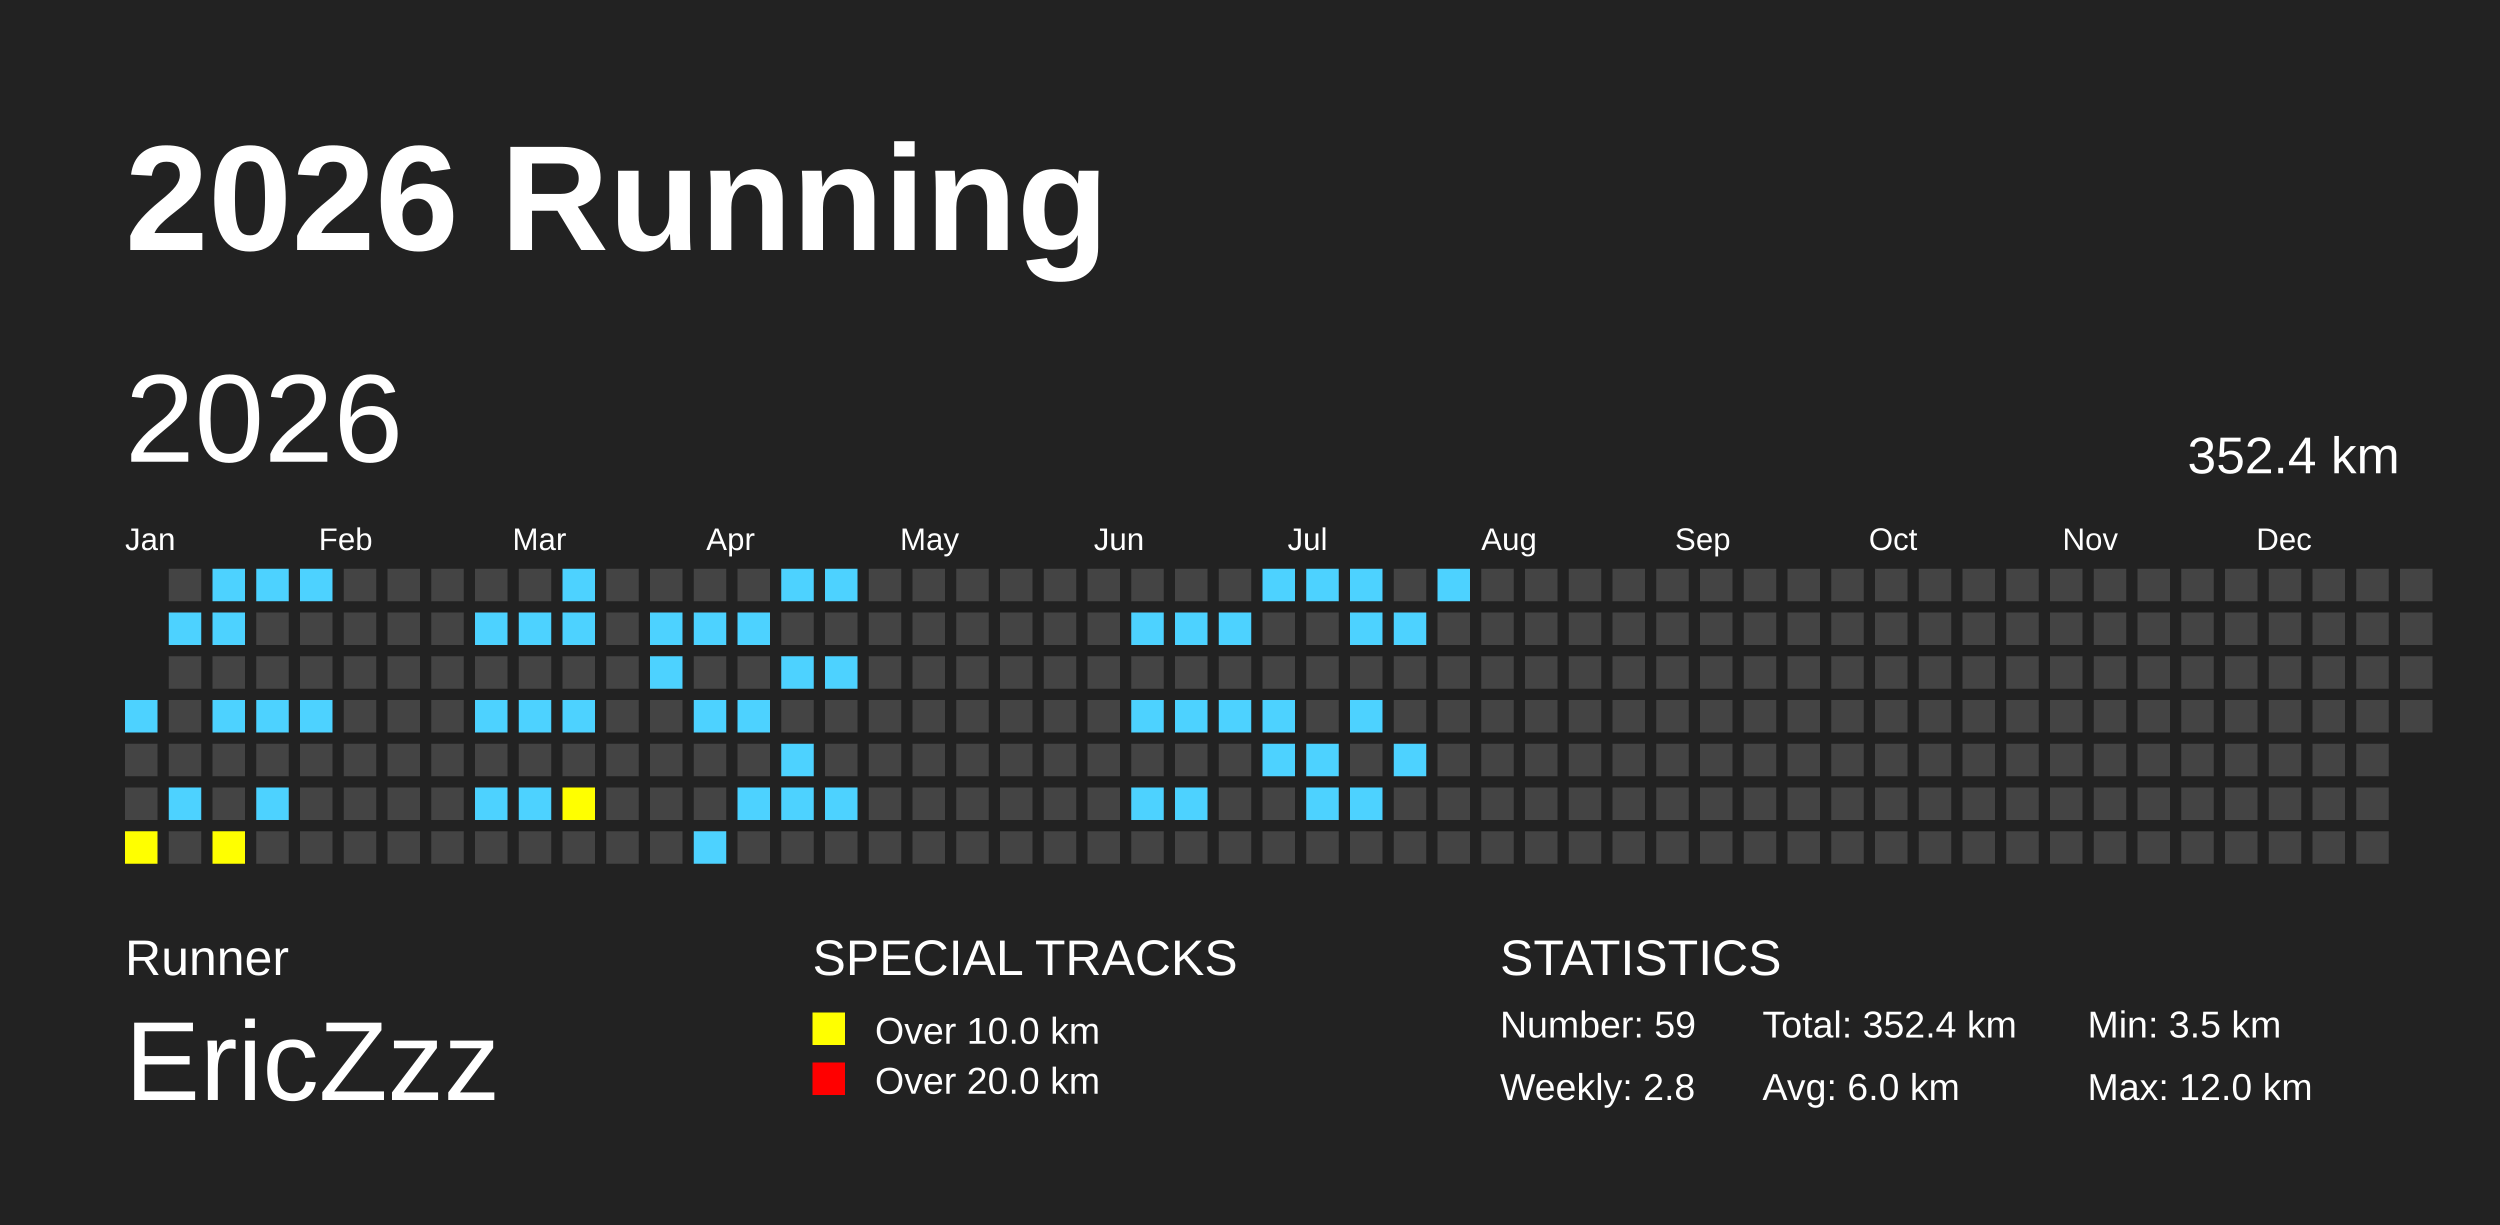
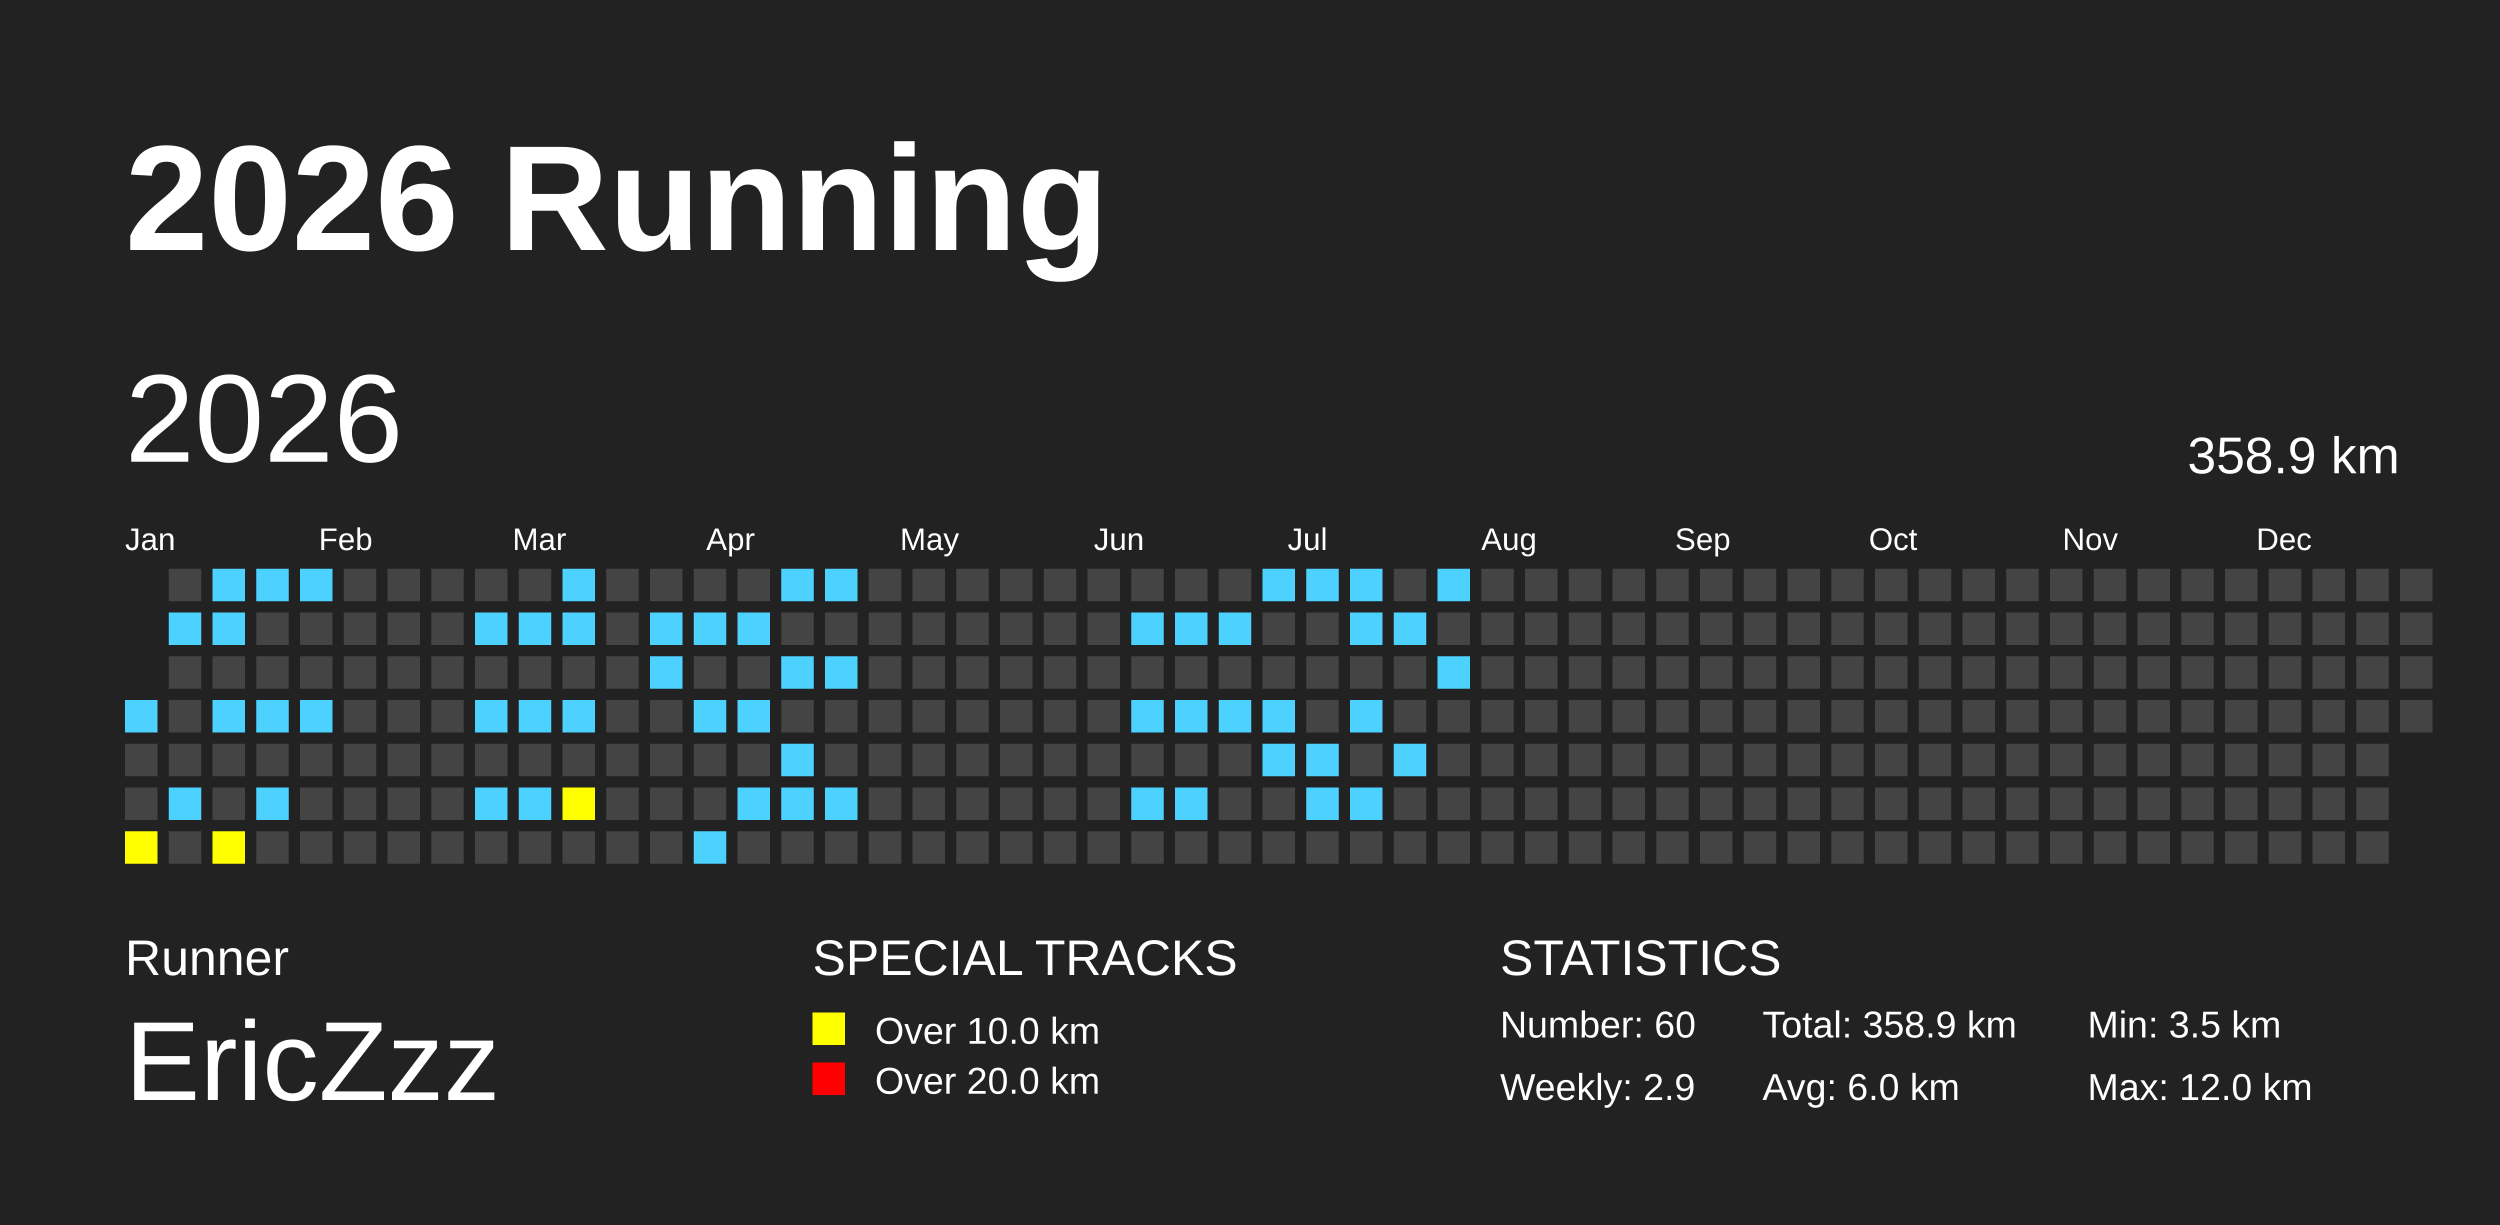
<svg xmlns="http://www.w3.org/2000/svg" baseProfile="full" height="98mm" version="1.1" viewBox="0,0,200,98" width="200mm">
  <defs />
  <rect fill="#222222" height="98" width="200" x="0" y="0" />
  <text fill="#FFFFFF" style="font-size:12px; font-family:Arial; font-weight:bold;" x="10" y="20">2026 Running</text>
  <text fill="#FFFFFF" style="font-size:4px; font-family:Arial" x="10" y="78">Runner</text>
  <text fill="#FFFFFF" style="font-size:9px; font-family:Arial" x="10" y="88">EricZzz</text>
  <text fill="#FFFFFF" style="font-size:4px; font-family:Arial" x="65" y="78">SPECIAL TRACKS</text>
  <rect fill="yellow" height="2.6" width="2.6" x="65" y="81" />
  <text fill="#FFFFFF" style="font-size:3px; font-family:Arial" x="70" y="83.5">Over 10.0 km</text>
  <rect fill="red" height="2.6" width="2.6" x="65" y="85" />
  <text fill="#FFFFFF" style="font-size:3px; font-family:Arial" x="70" y="87.5">Over 20.0 km</text>
  <text fill="#FFFFFF" style="font-size:4px; font-family:Arial" x="120" y="78">STATISTICS</text>
-   <text fill="#FFFFFF" style="font-size:3px; font-family:Arial" x="120" y="83">Number: 59</text>
-   <text fill="#FFFFFF" style="font-size:3px; font-family:Arial" x="120" y="88">Weekly: 2.8</text>
-   <text fill="#FFFFFF" style="font-size:3px; font-family:Arial" x="141" y="83">Total: 352.4 km</text>
+   <text fill="#FFFFFF" style="font-size:3px; font-family:Arial" x="120" y="83">Number: 60</text>
+   <text fill="#FFFFFF" style="font-size:3px; font-family:Arial" x="120" y="88">Weekly: 2.9</text>
+   <text fill="#FFFFFF" style="font-size:3px; font-family:Arial" x="141" y="83">Total: 358.9 km</text>
  <text fill="#FFFFFF" style="font-size:3px; font-family:Arial" x="141" y="88">Avg: 6.0 km</text>
  <text fill="#FFFFFF" style="font-size:3px; font-family:Arial" x="167" y="83">Min: 3.5 km</text>
  <text fill="#FFFFFF" style="font-size:3px; font-family:Arial" x="167" y="88">Max: 12.0 km</text>
  <text dominant-baseline="hanging" fill="#FFFFFF" style="font-size:10.0px; font-family:Arial;" x="10" y="30">2026</text>
-   <text dominant-baseline="hanging" fill="#FFFFFF" style="font-size:4.125px; font-family:Arial;" x="175" y="35">352.4 km</text>
+   <text dominant-baseline="hanging" fill="#FFFFFF" style="font-size:4.125px; font-family:Arial;" x="175" y="35">358.9 km</text>
  <text fill="#FFFFFF" style="font-size:2.5px; font-family:Arial" x="10.0" y="44">Jan</text>
  <text fill="#FFFFFF" style="font-size:2.5px; font-family:Arial" x="25.5" y="44">Feb</text>
  <text fill="#FFFFFF" style="font-size:2.5px; font-family:Arial" x="41.0" y="44">Mar</text>
  <text fill="#FFFFFF" style="font-size:2.5px; font-family:Arial" x="56.5" y="44">Apr</text>
  <text fill="#FFFFFF" style="font-size:2.5px; font-family:Arial" x="72.0" y="44">May</text>
  <text fill="#FFFFFF" style="font-size:2.5px; font-family:Arial" x="87.5" y="44">Jun</text>
  <text fill="#FFFFFF" style="font-size:2.5px; font-family:Arial" x="103.0" y="44">Jul</text>
  <text fill="#FFFFFF" style="font-size:2.5px; font-family:Arial" x="118.5" y="44">Aug</text>
  <text fill="#FFFFFF" style="font-size:2.5px; font-family:Arial" x="134.0" y="44">Sep</text>
  <text fill="#FFFFFF" style="font-size:2.5px; font-family:Arial" x="149.5" y="44">Oct</text>
  <text fill="#FFFFFF" style="font-size:2.5px; font-family:Arial" x="165.0" y="44">Nov</text>
  <text fill="#FFFFFF" style="font-size:2.5px; font-family:Arial" x="180.5" y="44">Dec</text>
  <rect fill="#4DD2FF" height="2.6" width="2.6" x="10.0" y="56.0" />
  <rect fill="#444444" height="2.6" width="2.6" x="10.0" y="59.5" />
  <rect fill="#444444" height="2.6" width="2.6" x="10.0" y="63.0" />
  <rect fill="yellow" height="2.6" width="2.6" x="10.0" y="66.5" />
  <rect fill="#444444" height="2.6" width="2.6" x="13.5" y="45.5" />
  <rect fill="#4DD2FF" height="2.6" width="2.6" x="13.5" y="49.0" />
  <rect fill="#444444" height="2.6" width="2.6" x="13.5" y="52.5" />
  <rect fill="#444444" height="2.6" width="2.6" x="13.5" y="56.0" />
  <rect fill="#444444" height="2.6" width="2.6" x="13.5" y="59.5" />
  <rect fill="#4DD2FF" height="2.6" width="2.6" x="13.5" y="63.0" />
  <rect fill="#444444" height="2.6" width="2.6" x="13.5" y="66.5" />
  <rect fill="#4DD2FF" height="2.6" width="2.6" x="17.0" y="45.5" />
  <rect fill="#4DD2FF" height="2.6" width="2.6" x="17.0" y="49.0" />
  <rect fill="#444444" height="2.6" width="2.6" x="17.0" y="52.5" />
  <rect fill="#4DD2FF" height="2.6" width="2.6" x="17.0" y="56.0" />
  <rect fill="#444444" height="2.6" width="2.6" x="17.0" y="59.5" />
  <rect fill="#444444" height="2.6" width="2.6" x="17.0" y="63.0" />
  <rect fill="yellow" height="2.6" width="2.6" x="17.0" y="66.5" />
  <rect fill="#4DD2FF" height="2.6" width="2.6" x="20.5" y="45.5" />
  <rect fill="#444444" height="2.6" width="2.6" x="20.5" y="49.0" />
  <rect fill="#444444" height="2.6" width="2.6" x="20.5" y="52.5" />
  <rect fill="#4DD2FF" height="2.6" width="2.6" x="20.5" y="56.0" />
  <rect fill="#444444" height="2.6" width="2.6" x="20.5" y="59.5" />
  <rect fill="#4DD2FF" height="2.6" width="2.6" x="20.5" y="63.0" />
  <rect fill="#444444" height="2.6" width="2.6" x="20.5" y="66.5" />
  <rect fill="#4DD2FF" height="2.6" width="2.6" x="24.0" y="45.5" />
  <rect fill="#444444" height="2.6" width="2.6" x="24.0" y="49.0" />
  <rect fill="#444444" height="2.6" width="2.6" x="24.0" y="52.5" />
  <rect fill="#4DD2FF" height="2.6" width="2.6" x="24.0" y="56.0" />
  <rect fill="#444444" height="2.6" width="2.6" x="24.0" y="59.5" />
  <rect fill="#444444" height="2.6" width="2.6" x="24.0" y="63.0" />
  <rect fill="#444444" height="2.6" width="2.6" x="24.0" y="66.5" />
  <rect fill="#444444" height="2.6" width="2.6" x="27.5" y="45.5" />
  <rect fill="#444444" height="2.6" width="2.6" x="27.5" y="49.0" />
  <rect fill="#444444" height="2.6" width="2.6" x="27.5" y="52.5" />
  <rect fill="#444444" height="2.6" width="2.6" x="27.5" y="56.0" />
  <rect fill="#444444" height="2.6" width="2.6" x="27.5" y="59.5" />
  <rect fill="#444444" height="2.6" width="2.6" x="27.5" y="63.0" />
  <rect fill="#444444" height="2.6" width="2.6" x="27.5" y="66.5" />
  <rect fill="#444444" height="2.6" width="2.6" x="31.0" y="45.5" />
  <rect fill="#444444" height="2.6" width="2.6" x="31.0" y="49.0" />
  <rect fill="#444444" height="2.6" width="2.6" x="31.0" y="52.5" />
  <rect fill="#444444" height="2.6" width="2.6" x="31.0" y="56.0" />
  <rect fill="#444444" height="2.6" width="2.6" x="31.0" y="59.5" />
  <rect fill="#444444" height="2.6" width="2.6" x="31.0" y="63.0" />
  <rect fill="#444444" height="2.6" width="2.6" x="31.0" y="66.5" />
  <rect fill="#444444" height="2.6" width="2.6" x="34.5" y="45.5" />
  <rect fill="#444444" height="2.6" width="2.6" x="34.5" y="49.0" />
  <rect fill="#444444" height="2.6" width="2.6" x="34.5" y="52.5" />
  <rect fill="#444444" height="2.6" width="2.6" x="34.5" y="56.0" />
  <rect fill="#444444" height="2.6" width="2.6" x="34.5" y="59.5" />
  <rect fill="#444444" height="2.6" width="2.6" x="34.5" y="63.0" />
  <rect fill="#444444" height="2.6" width="2.6" x="34.5" y="66.5" />
  <rect fill="#444444" height="2.6" width="2.6" x="38.0" y="45.5" />
  <rect fill="#4DD2FF" height="2.6" width="2.6" x="38.0" y="49.0" />
  <rect fill="#444444" height="2.6" width="2.6" x="38.0" y="52.5" />
  <rect fill="#4DD2FF" height="2.6" width="2.6" x="38.0" y="56.0" />
  <rect fill="#444444" height="2.6" width="2.6" x="38.0" y="59.5" />
  <rect fill="#4DD2FF" height="2.6" width="2.6" x="38.0" y="63.0" />
  <rect fill="#444444" height="2.6" width="2.6" x="38.0" y="66.5" />
  <rect fill="#444444" height="2.6" width="2.6" x="41.5" y="45.5" />
  <rect fill="#4DD2FF" height="2.6" width="2.6" x="41.5" y="49.0" />
  <rect fill="#444444" height="2.6" width="2.6" x="41.5" y="52.5" />
  <rect fill="#4DD2FF" height="2.6" width="2.6" x="41.5" y="56.0" />
  <rect fill="#444444" height="2.6" width="2.6" x="41.5" y="59.5" />
  <rect fill="#4DD2FF" height="2.6" width="2.6" x="41.5" y="63.0" />
  <rect fill="#444444" height="2.6" width="2.6" x="41.5" y="66.5" />
  <rect fill="#4DD2FF" height="2.6" width="2.6" x="45.0" y="45.5" />
  <rect fill="#4DD2FF" height="2.6" width="2.6" x="45.0" y="49.0" />
  <rect fill="#444444" height="2.6" width="2.6" x="45.0" y="52.5" />
  <rect fill="#4DD2FF" height="2.6" width="2.6" x="45.0" y="56.0" />
  <rect fill="#444444" height="2.6" width="2.6" x="45.0" y="59.5" />
  <rect fill="yellow" height="2.6" width="2.6" x="45.0" y="63.0" />
  <rect fill="#444444" height="2.6" width="2.6" x="45.0" y="66.5" />
  <rect fill="#444444" height="2.6" width="2.6" x="48.5" y="45.5" />
  <rect fill="#444444" height="2.6" width="2.6" x="48.5" y="49.0" />
  <rect fill="#444444" height="2.6" width="2.6" x="48.5" y="52.5" />
  <rect fill="#444444" height="2.6" width="2.6" x="48.5" y="56.0" />
  <rect fill="#444444" height="2.6" width="2.6" x="48.5" y="59.5" />
  <rect fill="#444444" height="2.6" width="2.6" x="48.5" y="63.0" />
  <rect fill="#444444" height="2.6" width="2.6" x="48.5" y="66.5" />
  <rect fill="#444444" height="2.6" width="2.6" x="52.0" y="45.5" />
  <rect fill="#4DD2FF" height="2.6" width="2.6" x="52.0" y="49.0" />
  <rect fill="#4DD2FF" height="2.6" width="2.6" x="52.0" y="52.5" />
  <rect fill="#444444" height="2.6" width="2.6" x="52.0" y="56.0" />
  <rect fill="#444444" height="2.6" width="2.6" x="52.0" y="59.5" />
  <rect fill="#444444" height="2.6" width="2.6" x="52.0" y="63.0" />
  <rect fill="#444444" height="2.6" width="2.6" x="52.0" y="66.5" />
  <rect fill="#444444" height="2.6" width="2.6" x="55.5" y="45.5" />
  <rect fill="#4DD2FF" height="2.6" width="2.6" x="55.5" y="49.0" />
  <rect fill="#444444" height="2.6" width="2.6" x="55.5" y="52.5" />
  <rect fill="#4DD2FF" height="2.6" width="2.6" x="55.5" y="56.0" />
  <rect fill="#444444" height="2.6" width="2.6" x="55.5" y="59.5" />
  <rect fill="#444444" height="2.6" width="2.6" x="55.5" y="63.0" />
  <rect fill="#4DD2FF" height="2.6" width="2.6" x="55.5" y="66.5" />
  <rect fill="#444444" height="2.6" width="2.6" x="59.0" y="45.5" />
  <rect fill="#4DD2FF" height="2.6" width="2.6" x="59.0" y="49.0" />
  <rect fill="#444444" height="2.6" width="2.6" x="59.0" y="52.5" />
  <rect fill="#4DD2FF" height="2.6" width="2.6" x="59.0" y="56.0" />
  <rect fill="#444444" height="2.6" width="2.6" x="59.0" y="59.5" />
  <rect fill="#4DD2FF" height="2.6" width="2.6" x="59.0" y="63.0" />
  <rect fill="#444444" height="2.6" width="2.6" x="59.0" y="66.5" />
  <rect fill="#4DD2FF" height="2.6" width="2.6" x="62.5" y="45.5" />
  <rect fill="#444444" height="2.6" width="2.6" x="62.5" y="49.0" />
  <rect fill="#4DD2FF" height="2.6" width="2.6" x="62.5" y="52.5" />
  <rect fill="#444444" height="2.6" width="2.6" x="62.5" y="56.0" />
  <rect fill="#4DD2FF" height="2.6" width="2.6" x="62.5" y="59.5" />
  <rect fill="#4DD2FF" height="2.6" width="2.6" x="62.5" y="63.0" />
  <rect fill="#444444" height="2.6" width="2.6" x="62.5" y="66.5" />
  <rect fill="#4DD2FF" height="2.6" width="2.6" x="66.0" y="45.5" />
  <rect fill="#444444" height="2.6" width="2.6" x="66.0" y="49.0" />
  <rect fill="#4DD2FF" height="2.6" width="2.6" x="66.0" y="52.5" />
  <rect fill="#444444" height="2.6" width="2.6" x="66.0" y="56.0" />
  <rect fill="#444444" height="2.6" width="2.6" x="66.0" y="59.5" />
  <rect fill="#4DD2FF" height="2.6" width="2.6" x="66.0" y="63.0" />
  <rect fill="#444444" height="2.6" width="2.6" x="66.0" y="66.5" />
  <rect fill="#444444" height="2.6" width="2.6" x="69.5" y="45.5" />
  <rect fill="#444444" height="2.6" width="2.6" x="69.5" y="49.0" />
  <rect fill="#444444" height="2.6" width="2.6" x="69.5" y="52.5" />
  <rect fill="#444444" height="2.6" width="2.6" x="69.5" y="56.0" />
  <rect fill="#444444" height="2.6" width="2.6" x="69.5" y="59.5" />
  <rect fill="#444444" height="2.6" width="2.6" x="69.5" y="63.0" />
  <rect fill="#444444" height="2.6" width="2.6" x="69.5" y="66.5" />
  <rect fill="#444444" height="2.6" width="2.6" x="73.0" y="45.5" />
  <rect fill="#444444" height="2.6" width="2.6" x="73.0" y="49.0" />
  <rect fill="#444444" height="2.6" width="2.6" x="73.0" y="52.5" />
  <rect fill="#444444" height="2.6" width="2.6" x="73.0" y="56.0" />
  <rect fill="#444444" height="2.6" width="2.6" x="73.0" y="59.5" />
  <rect fill="#444444" height="2.6" width="2.6" x="73.0" y="63.0" />
  <rect fill="#444444" height="2.6" width="2.6" x="73.0" y="66.5" />
  <rect fill="#444444" height="2.6" width="2.6" x="76.5" y="45.5" />
  <rect fill="#444444" height="2.6" width="2.6" x="76.5" y="49.0" />
  <rect fill="#444444" height="2.6" width="2.6" x="76.5" y="52.5" />
  <rect fill="#444444" height="2.6" width="2.6" x="76.5" y="56.0" />
  <rect fill="#444444" height="2.6" width="2.6" x="76.5" y="59.5" />
  <rect fill="#444444" height="2.6" width="2.6" x="76.5" y="63.0" />
  <rect fill="#444444" height="2.6" width="2.6" x="76.5" y="66.5" />
  <rect fill="#444444" height="2.6" width="2.6" x="80.0" y="45.5" />
  <rect fill="#444444" height="2.6" width="2.6" x="80.0" y="49.0" />
  <rect fill="#444444" height="2.6" width="2.6" x="80.0" y="52.5" />
  <rect fill="#444444" height="2.6" width="2.6" x="80.0" y="56.0" />
  <rect fill="#444444" height="2.6" width="2.6" x="80.0" y="59.5" />
  <rect fill="#444444" height="2.6" width="2.6" x="80.0" y="63.0" />
  <rect fill="#444444" height="2.6" width="2.6" x="80.0" y="66.5" />
  <rect fill="#444444" height="2.6" width="2.6" x="83.5" y="45.5" />
  <rect fill="#444444" height="2.6" width="2.6" x="83.5" y="49.0" />
  <rect fill="#444444" height="2.6" width="2.6" x="83.5" y="52.5" />
  <rect fill="#444444" height="2.6" width="2.6" x="83.5" y="56.0" />
  <rect fill="#444444" height="2.6" width="2.6" x="83.5" y="59.5" />
  <rect fill="#444444" height="2.6" width="2.6" x="83.5" y="63.0" />
  <rect fill="#444444" height="2.6" width="2.6" x="83.5" y="66.5" />
  <rect fill="#444444" height="2.6" width="2.6" x="87.0" y="45.5" />
  <rect fill="#444444" height="2.6" width="2.6" x="87.0" y="49.0" />
  <rect fill="#444444" height="2.6" width="2.6" x="87.0" y="52.5" />
  <rect fill="#444444" height="2.6" width="2.6" x="87.0" y="56.0" />
  <rect fill="#444444" height="2.6" width="2.6" x="87.0" y="59.5" />
  <rect fill="#444444" height="2.6" width="2.6" x="87.0" y="63.0" />
  <rect fill="#444444" height="2.6" width="2.6" x="87.0" y="66.5" />
  <rect fill="#444444" height="2.6" width="2.6" x="90.5" y="45.5" />
  <rect fill="#4DD2FF" height="2.6" width="2.6" x="90.5" y="49.0" />
  <rect fill="#444444" height="2.6" width="2.6" x="90.5" y="52.5" />
  <rect fill="#4DD2FF" height="2.6" width="2.6" x="90.5" y="56.0" />
  <rect fill="#444444" height="2.6" width="2.6" x="90.5" y="59.5" />
  <rect fill="#4DD2FF" height="2.6" width="2.6" x="90.5" y="63.0" />
  <rect fill="#444444" height="2.6" width="2.6" x="90.5" y="66.5" />
  <rect fill="#444444" height="2.6" width="2.6" x="94.0" y="45.5" />
  <rect fill="#4DD2FF" height="2.6" width="2.6" x="94.0" y="49.0" />
  <rect fill="#444444" height="2.6" width="2.6" x="94.0" y="52.5" />
  <rect fill="#4DD2FF" height="2.6" width="2.6" x="94.0" y="56.0" />
  <rect fill="#444444" height="2.6" width="2.6" x="94.0" y="59.5" />
  <rect fill="#4DD2FF" height="2.6" width="2.6" x="94.0" y="63.0" />
  <rect fill="#444444" height="2.6" width="2.6" x="94.0" y="66.5" />
  <rect fill="#444444" height="2.6" width="2.6" x="97.5" y="45.5" />
  <rect fill="#4DD2FF" height="2.6" width="2.6" x="97.5" y="49.0" />
  <rect fill="#444444" height="2.6" width="2.6" x="97.5" y="52.5" />
  <rect fill="#4DD2FF" height="2.6" width="2.6" x="97.5" y="56.0" />
  <rect fill="#444444" height="2.6" width="2.6" x="97.5" y="59.5" />
  <rect fill="#444444" height="2.6" width="2.6" x="97.5" y="63.0" />
  <rect fill="#444444" height="2.6" width="2.6" x="97.5" y="66.5" />
  <rect fill="#4DD2FF" height="2.6" width="2.6" x="101.0" y="45.5" />
  <rect fill="#444444" height="2.6" width="2.6" x="101.0" y="49.0" />
  <rect fill="#444444" height="2.6" width="2.6" x="101.0" y="52.5" />
  <rect fill="#4DD2FF" height="2.6" width="2.6" x="101.0" y="56.0" />
  <rect fill="#4DD2FF" height="2.6" width="2.6" x="101.0" y="59.5" />
  <rect fill="#444444" height="2.6" width="2.6" x="101.0" y="63.0" />
  <rect fill="#444444" height="2.6" width="2.6" x="101.0" y="66.5" />
  <rect fill="#4DD2FF" height="2.6" width="2.6" x="104.5" y="45.5" />
  <rect fill="#444444" height="2.6" width="2.6" x="104.5" y="49.0" />
  <rect fill="#444444" height="2.6" width="2.6" x="104.5" y="52.5" />
  <rect fill="#444444" height="2.6" width="2.6" x="104.5" y="56.0" />
  <rect fill="#4DD2FF" height="2.6" width="2.6" x="104.5" y="59.5" />
  <rect fill="#4DD2FF" height="2.6" width="2.6" x="104.5" y="63.0" />
  <rect fill="#444444" height="2.6" width="2.6" x="104.5" y="66.5" />
  <rect fill="#4DD2FF" height="2.6" width="2.6" x="108.0" y="45.5" />
  <rect fill="#4DD2FF" height="2.6" width="2.6" x="108.0" y="49.0" />
  <rect fill="#444444" height="2.6" width="2.6" x="108.0" y="52.5" />
  <rect fill="#4DD2FF" height="2.6" width="2.6" x="108.0" y="56.0" />
  <rect fill="#444444" height="2.6" width="2.6" x="108.0" y="59.5" />
  <rect fill="#4DD2FF" height="2.6" width="2.6" x="108.0" y="63.0" />
  <rect fill="#444444" height="2.6" width="2.6" x="108.0" y="66.5" />
  <rect fill="#444444" height="2.6" width="2.6" x="111.5" y="45.5" />
  <rect fill="#4DD2FF" height="2.6" width="2.6" x="111.5" y="49.0" />
  <rect fill="#444444" height="2.6" width="2.6" x="111.5" y="52.5" />
  <rect fill="#444444" height="2.6" width="2.6" x="111.5" y="56.0" />
  <rect fill="#4DD2FF" height="2.6" width="2.6" x="111.5" y="59.5" />
  <rect fill="#444444" height="2.6" width="2.6" x="111.5" y="63.0" />
  <rect fill="#444444" height="2.6" width="2.6" x="111.5" y="66.5" />
  <rect fill="#4DD2FF" height="2.6" width="2.6" x="115.0" y="45.5" />
  <rect fill="#444444" height="2.6" width="2.6" x="115.0" y="49.0" />
-   <rect fill="#444444" height="2.6" width="2.6" x="115.0" y="52.5" />
+   <rect fill="#4DD2FF" height="2.6" width="2.6" x="115.0" y="52.5" />
  <rect fill="#444444" height="2.6" width="2.6" x="115.0" y="56.0" />
  <rect fill="#444444" height="2.6" width="2.6" x="115.0" y="59.5" />
  <rect fill="#444444" height="2.6" width="2.6" x="115.0" y="63.0" />
  <rect fill="#444444" height="2.6" width="2.6" x="115.0" y="66.5" />
  <rect fill="#444444" height="2.6" width="2.6" x="118.5" y="45.5" />
  <rect fill="#444444" height="2.6" width="2.6" x="118.5" y="49.0" />
  <rect fill="#444444" height="2.6" width="2.6" x="118.5" y="52.5" />
  <rect fill="#444444" height="2.6" width="2.6" x="118.5" y="56.0" />
  <rect fill="#444444" height="2.6" width="2.6" x="118.5" y="59.5" />
  <rect fill="#444444" height="2.6" width="2.6" x="118.5" y="63.0" />
  <rect fill="#444444" height="2.6" width="2.6" x="118.5" y="66.5" />
  <rect fill="#444444" height="2.6" width="2.6" x="122.0" y="45.5" />
  <rect fill="#444444" height="2.6" width="2.6" x="122.0" y="49.0" />
  <rect fill="#444444" height="2.6" width="2.6" x="122.0" y="52.5" />
  <rect fill="#444444" height="2.6" width="2.6" x="122.0" y="56.0" />
  <rect fill="#444444" height="2.6" width="2.6" x="122.0" y="59.5" />
  <rect fill="#444444" height="2.6" width="2.6" x="122.0" y="63.0" />
  <rect fill="#444444" height="2.6" width="2.6" x="122.0" y="66.5" />
  <rect fill="#444444" height="2.6" width="2.6" x="125.5" y="45.5" />
  <rect fill="#444444" height="2.6" width="2.6" x="125.5" y="49.0" />
  <rect fill="#444444" height="2.6" width="2.6" x="125.5" y="52.5" />
  <rect fill="#444444" height="2.6" width="2.6" x="125.5" y="56.0" />
  <rect fill="#444444" height="2.6" width="2.6" x="125.5" y="59.5" />
  <rect fill="#444444" height="2.6" width="2.6" x="125.5" y="63.0" />
  <rect fill="#444444" height="2.6" width="2.6" x="125.5" y="66.5" />
  <rect fill="#444444" height="2.6" width="2.6" x="129.0" y="45.5" />
  <rect fill="#444444" height="2.6" width="2.6" x="129.0" y="49.0" />
  <rect fill="#444444" height="2.6" width="2.6" x="129.0" y="52.5" />
  <rect fill="#444444" height="2.6" width="2.6" x="129.0" y="56.0" />
  <rect fill="#444444" height="2.6" width="2.6" x="129.0" y="59.5" />
  <rect fill="#444444" height="2.6" width="2.6" x="129.0" y="63.0" />
  <rect fill="#444444" height="2.6" width="2.6" x="129.0" y="66.5" />
  <rect fill="#444444" height="2.6" width="2.6" x="132.5" y="45.5" />
  <rect fill="#444444" height="2.6" width="2.6" x="132.5" y="49.0" />
  <rect fill="#444444" height="2.6" width="2.6" x="132.5" y="52.5" />
  <rect fill="#444444" height="2.6" width="2.6" x="132.5" y="56.0" />
  <rect fill="#444444" height="2.6" width="2.6" x="132.5" y="59.5" />
  <rect fill="#444444" height="2.6" width="2.6" x="132.5" y="63.0" />
  <rect fill="#444444" height="2.6" width="2.6" x="132.5" y="66.5" />
  <rect fill="#444444" height="2.6" width="2.6" x="136.0" y="45.5" />
  <rect fill="#444444" height="2.6" width="2.6" x="136.0" y="49.0" />
  <rect fill="#444444" height="2.6" width="2.6" x="136.0" y="52.5" />
  <rect fill="#444444" height="2.6" width="2.6" x="136.0" y="56.0" />
  <rect fill="#444444" height="2.6" width="2.6" x="136.0" y="59.5" />
  <rect fill="#444444" height="2.6" width="2.6" x="136.0" y="63.0" />
  <rect fill="#444444" height="2.6" width="2.6" x="136.0" y="66.5" />
  <rect fill="#444444" height="2.6" width="2.6" x="139.5" y="45.5" />
  <rect fill="#444444" height="2.6" width="2.6" x="139.5" y="49.0" />
  <rect fill="#444444" height="2.6" width="2.6" x="139.5" y="52.5" />
  <rect fill="#444444" height="2.6" width="2.6" x="139.5" y="56.0" />
  <rect fill="#444444" height="2.6" width="2.6" x="139.5" y="59.5" />
  <rect fill="#444444" height="2.6" width="2.6" x="139.5" y="63.0" />
  <rect fill="#444444" height="2.6" width="2.6" x="139.5" y="66.5" />
  <rect fill="#444444" height="2.6" width="2.6" x="143.0" y="45.5" />
  <rect fill="#444444" height="2.6" width="2.6" x="143.0" y="49.0" />
  <rect fill="#444444" height="2.6" width="2.6" x="143.0" y="52.5" />
  <rect fill="#444444" height="2.6" width="2.6" x="143.0" y="56.0" />
  <rect fill="#444444" height="2.6" width="2.6" x="143.0" y="59.5" />
  <rect fill="#444444" height="2.6" width="2.6" x="143.0" y="63.0" />
  <rect fill="#444444" height="2.6" width="2.6" x="143.0" y="66.5" />
  <rect fill="#444444" height="2.6" width="2.6" x="146.5" y="45.5" />
  <rect fill="#444444" height="2.6" width="2.6" x="146.5" y="49.0" />
  <rect fill="#444444" height="2.6" width="2.6" x="146.5" y="52.5" />
  <rect fill="#444444" height="2.6" width="2.6" x="146.5" y="56.0" />
  <rect fill="#444444" height="2.6" width="2.6" x="146.5" y="59.5" />
  <rect fill="#444444" height="2.6" width="2.6" x="146.5" y="63.0" />
  <rect fill="#444444" height="2.6" width="2.6" x="146.5" y="66.5" />
  <rect fill="#444444" height="2.6" width="2.6" x="150.0" y="45.5" />
  <rect fill="#444444" height="2.6" width="2.6" x="150.0" y="49.0" />
  <rect fill="#444444" height="2.6" width="2.6" x="150.0" y="52.5" />
  <rect fill="#444444" height="2.6" width="2.6" x="150.0" y="56.0" />
  <rect fill="#444444" height="2.6" width="2.6" x="150.0" y="59.5" />
  <rect fill="#444444" height="2.6" width="2.6" x="150.0" y="63.0" />
  <rect fill="#444444" height="2.6" width="2.6" x="150.0" y="66.5" />
  <rect fill="#444444" height="2.6" width="2.6" x="153.5" y="45.5" />
  <rect fill="#444444" height="2.6" width="2.6" x="153.5" y="49.0" />
  <rect fill="#444444" height="2.6" width="2.6" x="153.5" y="52.5" />
  <rect fill="#444444" height="2.6" width="2.6" x="153.5" y="56.0" />
  <rect fill="#444444" height="2.6" width="2.6" x="153.5" y="59.5" />
  <rect fill="#444444" height="2.6" width="2.6" x="153.5" y="63.0" />
  <rect fill="#444444" height="2.6" width="2.6" x="153.5" y="66.5" />
  <rect fill="#444444" height="2.6" width="2.6" x="157.0" y="45.5" />
  <rect fill="#444444" height="2.6" width="2.6" x="157.0" y="49.0" />
  <rect fill="#444444" height="2.6" width="2.6" x="157.0" y="52.5" />
  <rect fill="#444444" height="2.6" width="2.6" x="157.0" y="56.0" />
  <rect fill="#444444" height="2.6" width="2.6" x="157.0" y="59.5" />
  <rect fill="#444444" height="2.6" width="2.6" x="157.0" y="63.0" />
  <rect fill="#444444" height="2.6" width="2.6" x="157.0" y="66.5" />
  <rect fill="#444444" height="2.6" width="2.6" x="160.5" y="45.5" />
  <rect fill="#444444" height="2.6" width="2.6" x="160.5" y="49.0" />
  <rect fill="#444444" height="2.6" width="2.6" x="160.5" y="52.5" />
  <rect fill="#444444" height="2.6" width="2.6" x="160.5" y="56.0" />
  <rect fill="#444444" height="2.6" width="2.6" x="160.5" y="59.5" />
  <rect fill="#444444" height="2.6" width="2.6" x="160.5" y="63.0" />
  <rect fill="#444444" height="2.6" width="2.6" x="160.5" y="66.5" />
  <rect fill="#444444" height="2.6" width="2.6" x="164.0" y="45.5" />
  <rect fill="#444444" height="2.6" width="2.6" x="164.0" y="49.0" />
  <rect fill="#444444" height="2.6" width="2.6" x="164.0" y="52.5" />
  <rect fill="#444444" height="2.6" width="2.6" x="164.0" y="56.0" />
  <rect fill="#444444" height="2.6" width="2.6" x="164.0" y="59.5" />
  <rect fill="#444444" height="2.6" width="2.6" x="164.0" y="63.0" />
  <rect fill="#444444" height="2.6" width="2.6" x="164.0" y="66.5" />
  <rect fill="#444444" height="2.6" width="2.6" x="167.5" y="45.5" />
  <rect fill="#444444" height="2.6" width="2.6" x="167.5" y="49.0" />
  <rect fill="#444444" height="2.6" width="2.6" x="167.5" y="52.5" />
  <rect fill="#444444" height="2.6" width="2.6" x="167.5" y="56.0" />
  <rect fill="#444444" height="2.6" width="2.6" x="167.5" y="59.5" />
  <rect fill="#444444" height="2.6" width="2.6" x="167.5" y="63.0" />
  <rect fill="#444444" height="2.6" width="2.6" x="167.5" y="66.5" />
  <rect fill="#444444" height="2.6" width="2.6" x="171.0" y="45.5" />
  <rect fill="#444444" height="2.6" width="2.6" x="171.0" y="49.0" />
  <rect fill="#444444" height="2.6" width="2.6" x="171.0" y="52.5" />
  <rect fill="#444444" height="2.6" width="2.6" x="171.0" y="56.0" />
  <rect fill="#444444" height="2.6" width="2.6" x="171.0" y="59.5" />
  <rect fill="#444444" height="2.6" width="2.6" x="171.0" y="63.0" />
  <rect fill="#444444" height="2.6" width="2.6" x="171.0" y="66.5" />
  <rect fill="#444444" height="2.6" width="2.6" x="174.5" y="45.5" />
  <rect fill="#444444" height="2.6" width="2.6" x="174.5" y="49.0" />
  <rect fill="#444444" height="2.6" width="2.6" x="174.5" y="52.5" />
  <rect fill="#444444" height="2.6" width="2.6" x="174.5" y="56.0" />
  <rect fill="#444444" height="2.6" width="2.6" x="174.5" y="59.5" />
  <rect fill="#444444" height="2.6" width="2.6" x="174.5" y="63.0" />
  <rect fill="#444444" height="2.6" width="2.6" x="174.5" y="66.5" />
  <rect fill="#444444" height="2.6" width="2.6" x="178.0" y="45.5" />
  <rect fill="#444444" height="2.6" width="2.6" x="178.0" y="49.0" />
  <rect fill="#444444" height="2.6" width="2.6" x="178.0" y="52.5" />
  <rect fill="#444444" height="2.6" width="2.6" x="178.0" y="56.0" />
  <rect fill="#444444" height="2.6" width="2.6" x="178.0" y="59.5" />
  <rect fill="#444444" height="2.6" width="2.6" x="178.0" y="63.0" />
  <rect fill="#444444" height="2.6" width="2.6" x="178.0" y="66.5" />
  <rect fill="#444444" height="2.6" width="2.6" x="181.5" y="45.5" />
  <rect fill="#444444" height="2.6" width="2.6" x="181.5" y="49.0" />
  <rect fill="#444444" height="2.6" width="2.6" x="181.5" y="52.5" />
  <rect fill="#444444" height="2.6" width="2.6" x="181.5" y="56.0" />
  <rect fill="#444444" height="2.6" width="2.6" x="181.5" y="59.5" />
  <rect fill="#444444" height="2.6" width="2.6" x="181.5" y="63.0" />
  <rect fill="#444444" height="2.6" width="2.6" x="181.5" y="66.5" />
  <rect fill="#444444" height="2.6" width="2.6" x="185.0" y="45.5" />
  <rect fill="#444444" height="2.6" width="2.6" x="185.0" y="49.0" />
  <rect fill="#444444" height="2.6" width="2.6" x="185.0" y="52.5" />
  <rect fill="#444444" height="2.6" width="2.6" x="185.0" y="56.0" />
  <rect fill="#444444" height="2.6" width="2.6" x="185.0" y="59.5" />
  <rect fill="#444444" height="2.6" width="2.6" x="185.0" y="63.0" />
  <rect fill="#444444" height="2.6" width="2.6" x="185.0" y="66.5" />
  <rect fill="#444444" height="2.6" width="2.6" x="188.5" y="45.5" />
  <rect fill="#444444" height="2.6" width="2.6" x="188.5" y="49.0" />
  <rect fill="#444444" height="2.6" width="2.6" x="188.5" y="52.5" />
  <rect fill="#444444" height="2.6" width="2.6" x="188.5" y="56.0" />
  <rect fill="#444444" height="2.6" width="2.6" x="188.5" y="59.5" />
  <rect fill="#444444" height="2.6" width="2.6" x="188.5" y="63.0" />
  <rect fill="#444444" height="2.6" width="2.6" x="188.5" y="66.5" />
  <rect fill="#444444" height="2.6" width="2.6" x="192.0" y="45.5" />
  <rect fill="#444444" height="2.6" width="2.6" x="192.0" y="49.0" />
  <rect fill="#444444" height="2.6" width="2.6" x="192.0" y="52.5" />
  <rect fill="#444444" height="2.6" width="2.6" x="192.0" y="56.0" />
</svg>
